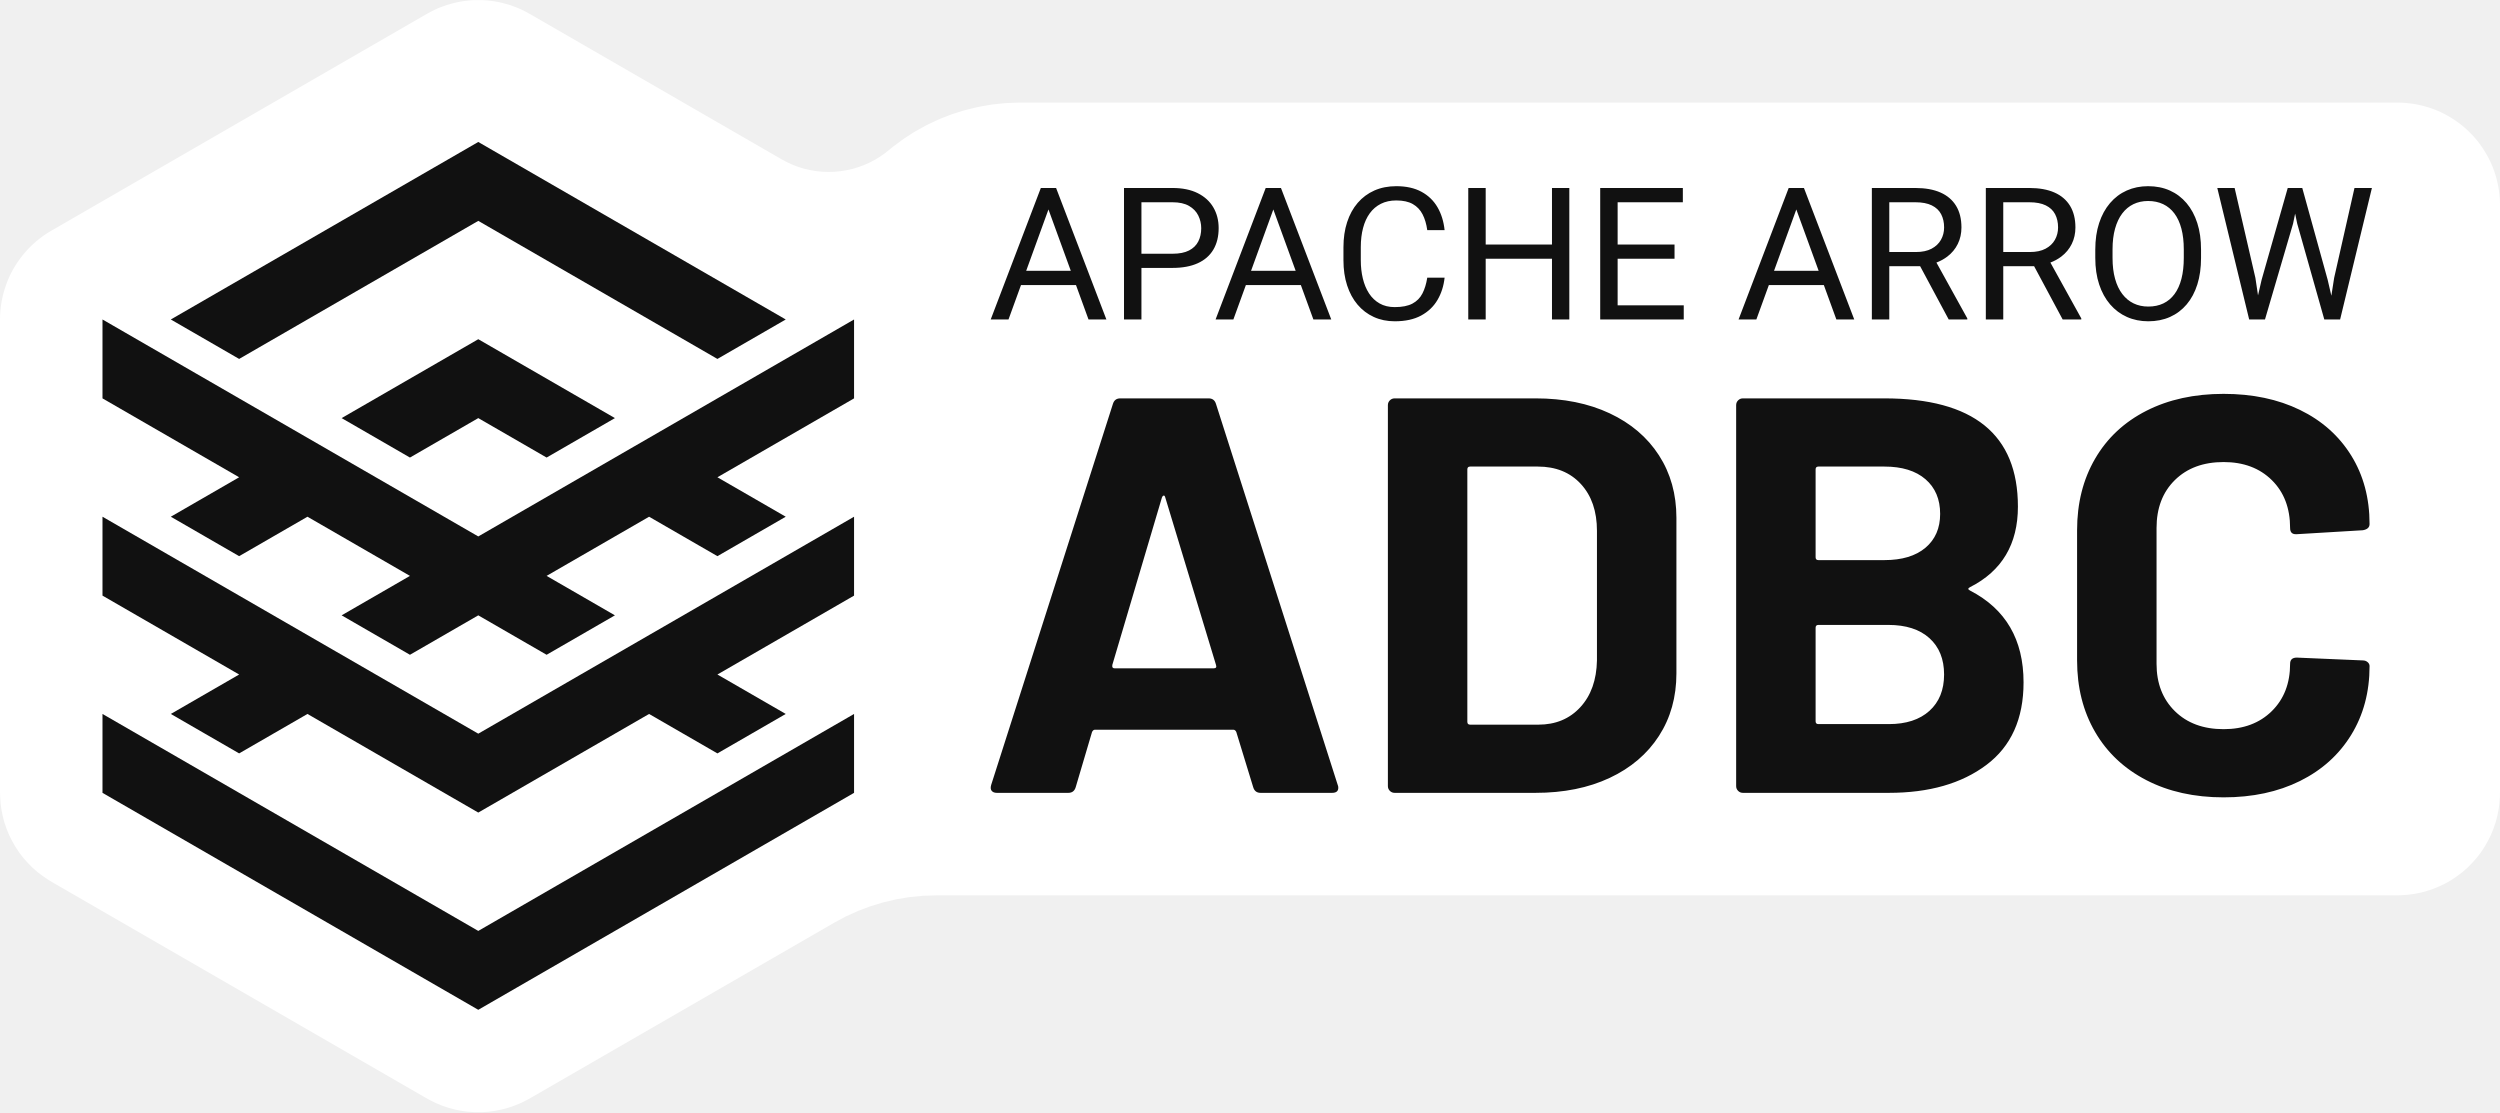
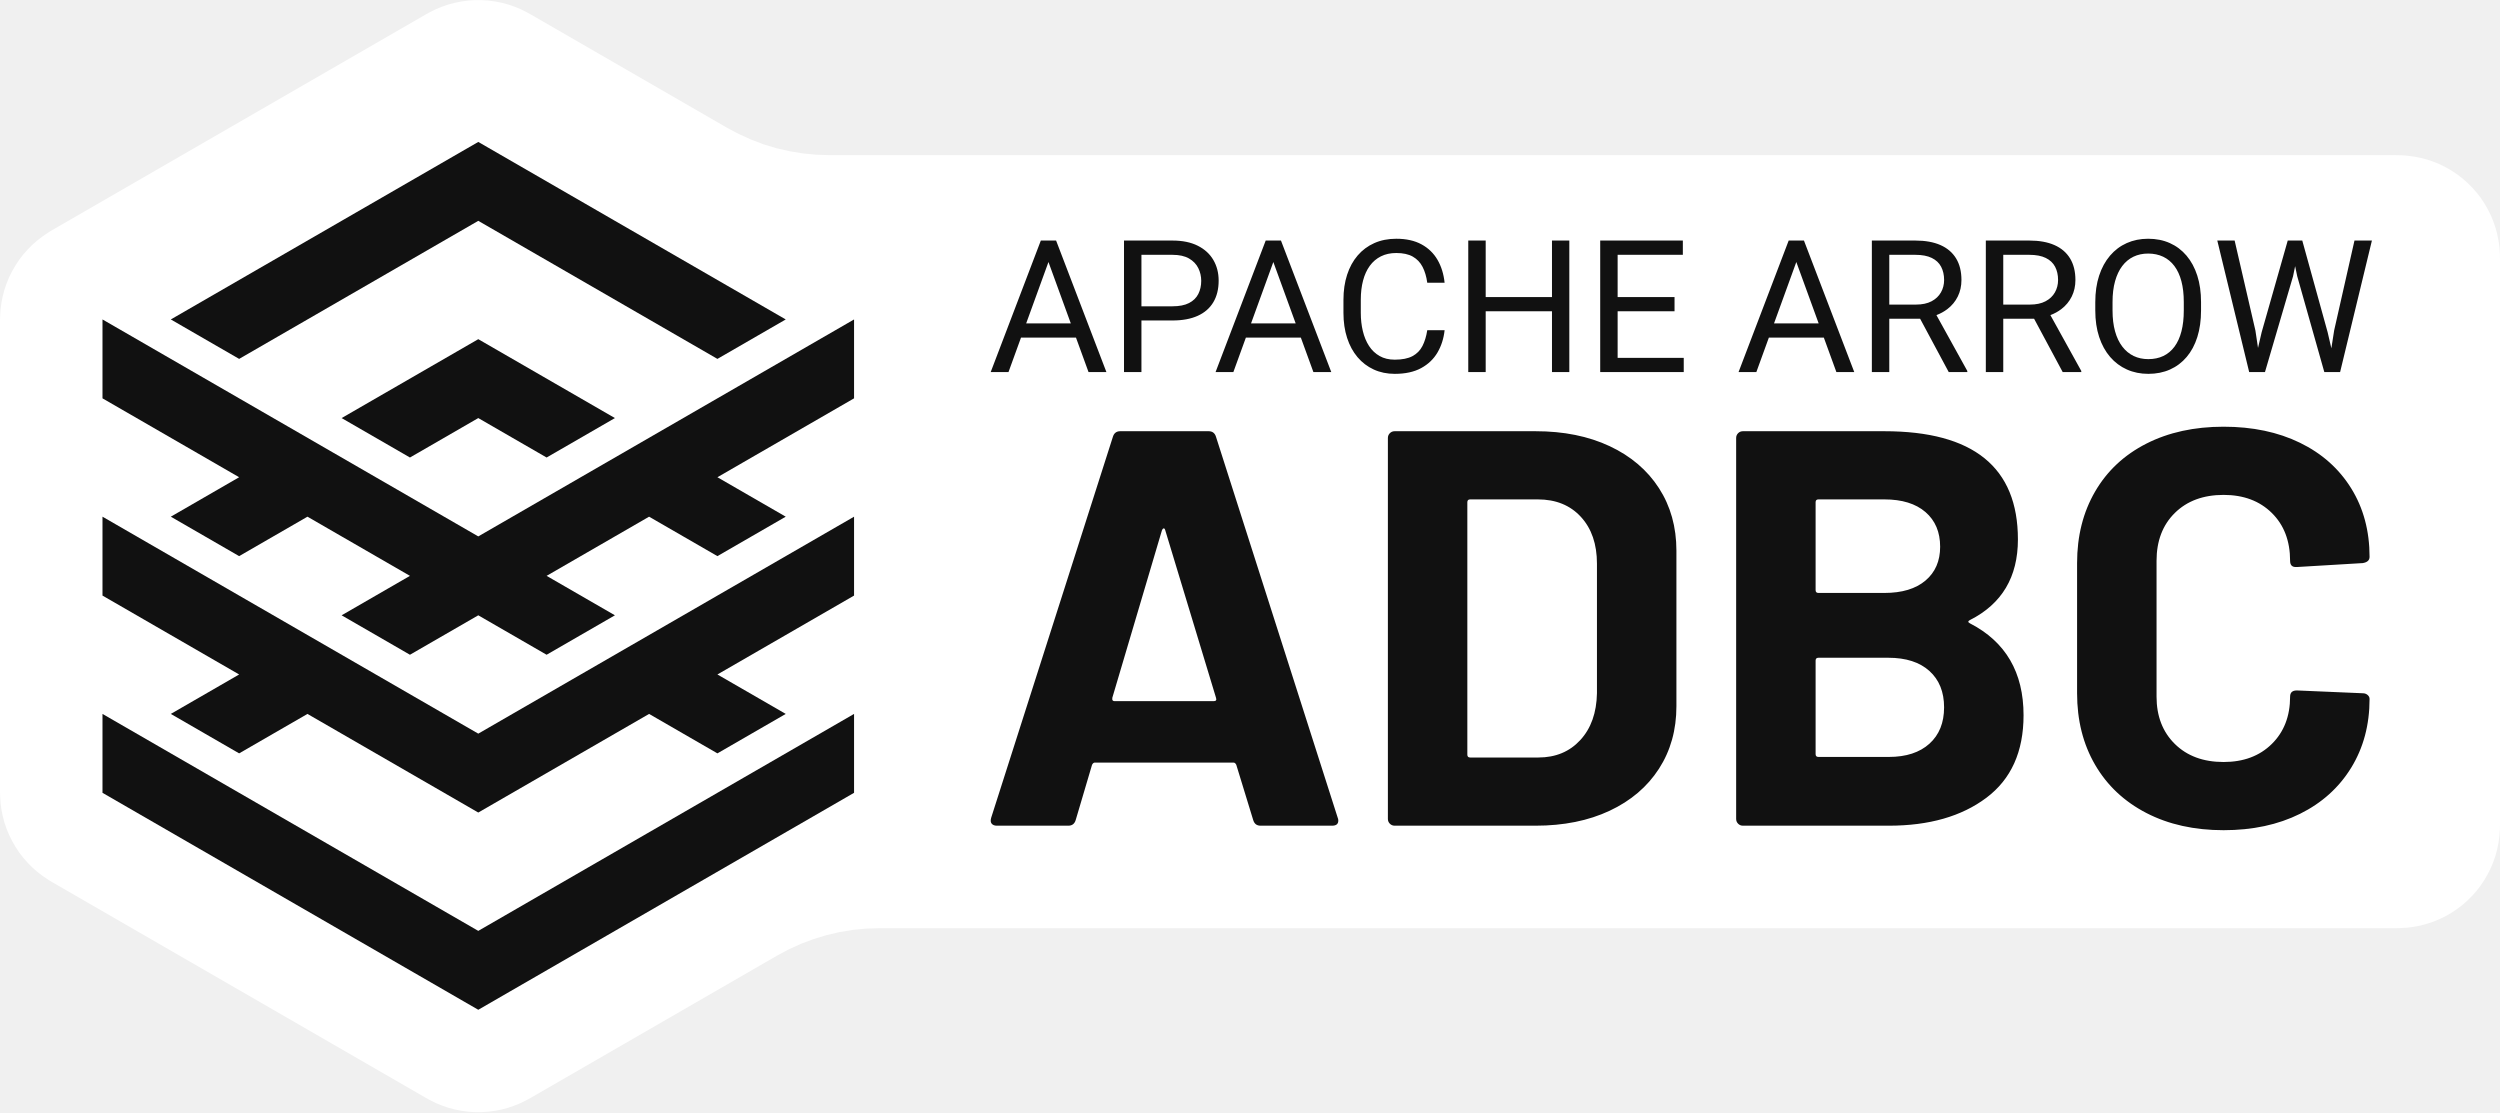
- <svg xmlns="http://www.w3.org/2000/svg" viewBox="-15.00 -14.99 365.90 162.77" width="3659" height="1628">
-   <path d="M113.82,7.91L113.06,8.38L112.27,8.79L111.46,9.15L110.62,9.46L109.76,9.72L108.89,9.91L108.01,10.05L107.12,10.14L106.23,10.16L105.34,10.13L104.45,10.04L103.57,9.89L102.70,9.69L101.85,9.43L101.01,9.11L100.20,8.74L99.41,8.32L62.60,-12.93L62.40,-13.04L61.83,-13.35L61.43,-13.55L60.95,-13.77L60.53,-13.94L60.03,-14.12L59.61,-14.27L59.10,-14.42L58.66,-14.54L58.15,-14.66L57.70,-14.75L57.18,-14.84L56.73,-14.89L56.20,-14.95L55.76,-14.98L55.22,-14.99L54.78,-14.99L54.24,-14.98L53.80,-14.95L53.27,-14.89L52.82,-14.84L52.30,-14.75L51.85,-14.66L51.34,-14.54L50.90,-14.42L50.39,-14.27L49.97,-14.12L49.47,-13.94L49.05,-13.77L48.57,-13.55L48.17,-13.35L47.60,-13.04L47.40,-12.93L-7.40,18.71L-7.60,18.82L-8.14,19.16L-8.52,19.41L-8.95,19.72L-9.31,20.00L-9.72,20.33L-10.05,20.63L-10.44,20.99L-10.76,21.31L-11.12,21.70L-11.42,22.04L-11.76,22.45L-12.03,22.81L-12.34,23.24L-12.59,23.61L-12.87,24.06L-13.10,24.45L-13.35,24.92L-13.55,25.32L-13.77,25.81L-13.94,26.22L-14.12,26.72L-14.27,27.15L-14.42,27.66L-14.54,28.09L-14.66,28.61L-14.75,29.05L-14.84,29.57L-14.89,30.02L-14.95,30.55L-14.98,31.00L-15.00,31.64L-15.00,31.87L-15.00,66.40L-15.00,66.40L-15.00,100.79L-14.99,101.28L-14.98,101.53L-14.92,102.51L-14.79,103.48L-14.60,104.44L-14.35,105.39L-14.03,106.32L-13.66,107.22L-13.22,108.10L-12.73,108.95L-12.19,109.77L-11.59,110.55L-10.94,111.28L-10.25,111.98L-9.51,112.63L-8.73,113.22L-7.92,113.77L-7.71,113.90L-7.29,114.15L47.29,145.66L47.72,145.90L47.93,146.01L48.81,146.45L49.72,146.82L50.65,147.14L51.60,147.39L52.56,147.58L53.53,147.71L54.51,147.77L55.49,147.77L56.47,147.71L57.44,147.58L58.40,147.39L59.35,147.14L60.28,146.82L61.19,146.45L62.07,146.01L62.28,145.90L62.71,145.66L107.06,120.06L108.79,119.13L110.58,118.32L112.41,117.63L114.29,117.06L116.21,116.61L118.14,116.29L120.10,116.10L122.06,116.04L335.66,116.04L336.15,116.03L336.39,116.02L337.37,115.96L338.34,115.83L339.31,115.64L340.25,115.38L341.18,115.07L342.09,114.69L342.97,114.26L343.82,113.77L344.63,113.22L345.41,112.63L346.15,111.98L346.84,111.28L347.49,110.55L348.09,109.77L348.63,108.95L349.12,108.10L349.56,107.22L349.93,106.32L350.25,105.39L350.50,104.44L350.69,103.48L350.82,102.51L350.89,101.53L350.89,101.28L350.90,100.79L350.90,66.40L350.90,15.12L350.90,14.90L350.88,14.25L350.85,13.80L350.80,13.28L350.74,12.83L350.65,12.30L350.56,11.86L350.44,11.35L350.33,10.91L350.17,10.40L350.03,9.98L349.84,9.48L349.67,9.06L349.45,8.58L349.25,8.18L349.00,7.71L348.77,7.32L348.49,6.87L348.24,6.49L347.93,6.06L347.66,5.70L347.32,5.29L347.03,4.95L346.66,4.57L346.34,4.25L345.96,3.89L345.62,3.59L345.21,3.25L344.85,2.98L344.42,2.67L344.04,2.42L343.59,2.14L343.20,1.91L342.73,1.66L342.33,1.46L341.85,1.24L341.43,1.07L340.93,0.88L340.51,0.74L340.00,0.59L339.57,0.47L339.05,0.35L338.61,0.26L338.08,0.17L337.64,0.12L337.11,0.06L336.66,0.03L336.01,0.01L335.79,0.01L134.41,0.01L134.17,0.01L132.49,0.07L132.03,0.10L130.48,0.26L130.02,0.32L128.47,0.59L128.02,0.68L126.50,1.05L126.05,1.17L124.56,1.64L124.12,1.79L122.66,2.36L122.24,2.54L120.82,3.21L120.41,3.42L119.04,4.18L118.64,4.42L117.33,5.27L116.95,5.54L115.70,6.47L115.34,6.76L115.25,6.84L114.55,7.40L113.82,7.91Z" fill="#ffffff" />
+ <svg xmlns="http://www.w3.org/2000/svg" viewBox="-15.00 -14.98 365.90 162.76" width="3659" height="1628">
+   <path d="M62.71,-12.87L62.28,-13.11L62.07,-13.22L61.19,-13.66L60.28,-14.03L59.35,-14.35L58.40,-14.60L57.44,-14.79L56.47,-14.92L55.49,-14.98L54.51,-14.98L53.53,-14.92L52.56,-14.79L51.60,-14.60L50.65,-14.35L49.72,-14.03L48.81,-13.66L47.93,-13.22L47.72,-13.11L47.29,-12.87L-7.29,18.64L-7.71,18.89L-7.92,19.02L-8.73,19.57L-9.51,20.17L-10.25,20.81L-10.94,21.51L-11.59,22.24L-12.19,23.02L-12.73,23.84L-13.22,24.69L-13.66,25.57L-14.03,26.47L-14.35,27.40L-14.60,28.35L-14.79,29.31L-14.92,30.28L-14.98,31.26L-14.99,31.51L-15.00,32.00L-15.00,100.79L-14.99,101.28L-14.98,101.53L-14.92,102.51L-14.79,103.48L-14.60,104.44L-14.35,105.39L-14.03,106.32L-13.66,107.22L-13.22,108.10L-12.73,108.95L-12.19,109.77L-11.59,110.55L-10.94,111.28L-10.25,111.98L-9.51,112.63L-8.73,113.22L-7.92,113.77L-7.71,113.90L-7.29,114.15L47.29,145.66L47.72,145.90L47.93,146.01L48.81,146.45L49.72,146.82L50.65,147.14L51.60,147.39L52.56,147.58L53.53,147.71L54.51,147.77L55.49,147.77L56.47,147.71L57.44,147.58L58.40,147.39L59.35,147.14L60.28,146.82L61.19,146.45L62.07,146.01L62.28,145.90L62.71,145.66L98.72,124.87L100.46,123.94L102.24,123.13L104.08,122.44L105.96,121.87L107.87,121.42L109.81,121.10L111.76,120.91L113.72,120.85L335.66,120.85L336.15,120.84L336.39,120.83L337.37,120.77L338.34,120.64L339.31,120.45L340.25,120.19L341.18,119.88L342.09,119.50L342.97,119.07L343.82,118.58L344.63,118.03L345.41,117.44L346.15,116.79L346.84,116.10L347.49,115.36L348.09,114.58L348.63,113.76L349.12,112.91L349.56,112.03L349.93,111.13L350.25,110.20L350.50,109.25L350.69,108.29L350.82,107.32L350.89,106.34L350.89,106.09L350.90,105.60L350.90,22.95L350.89,22.46L350.89,22.22L350.82,21.24L350.69,20.27L350.50,19.30L350.25,18.36L349.93,17.43L349.56,16.52L349.12,15.64L348.63,14.79L348.09,13.97L347.49,13.20L346.84,12.46L346.15,11.77L345.41,11.12L344.63,10.52L343.82,9.98L342.97,9.49L342.09,9.05L341.18,8.68L340.25,8.36L339.31,8.11L338.34,7.92L337.37,7.79L336.39,7.72L336.15,7.72L335.66,7.71L106.39,7.71L104.43,7.64L102.47,7.45L100.54,7.13L98.62,6.69L96.74,6.12L94.91,5.42L93.12,4.61L91.39,3.69L62.71,-12.87Z" fill="#ffffff" />
  <g fill="#111111" fill-rule="evenodd">
    <path d="M10,31.754L20,37.528L55,17.321L90,37.528L100,31.754L55,5.774Z" />
    <path d="M20,66.395L30,60.622L45,69.282L35,75.056L45,80.829L55,75.056L65,80.829L75,75.056L65,69.282L80,60.622L90,66.395L100,60.622L90,54.848L110,43.301L110,31.754L55,63.509L0,31.754L0,43.301L20,54.848L10,60.622Z" />
    <path d="M45,51.962L55,46.188L65,51.962L75,46.188L55,34.641L35,46.188Z" />
    <path d="M90,95.263L100,89.489L90,83.716L110,72.169L110,60.622L55,92.376L0,60.622L0,72.169L20,83.716L10,89.489L20,95.263L30,89.489L55,103.923L80,89.489Z" />
    <path d="M55,121.244L0,89.489L0,101.036L55,132.791L110,101.036L110,89.489Z" />
-     <path d="M306.602 26.626Q306.06 28.344 305.042 29.547Q304.025 30.75 302.604 31.384Q301.183 32.019 299.425 32.019Q297.72 32.019 296.299 31.384Q294.878 30.75 293.84 29.547Q292.803 28.344 292.234 26.626Q291.666 24.907 291.666 22.74V21.524Q291.666 19.356 292.228 17.644Q292.79 15.933 293.82 14.723Q294.851 13.514 296.272 12.879Q297.693 12.245 299.398 12.245Q301.156 12.245 302.577 12.879Q303.998 13.514 305.023 14.723Q306.047 15.933 306.595 17.644Q307.144 19.356 307.144 21.524V22.74Q307.144 24.907 306.602 26.626ZM282.017 12.509Q284.185 12.509 285.685 13.17Q287.185 13.831 287.972 15.12Q288.758 16.408 288.758 18.285Q288.758 19.607 288.223 20.698Q287.687 21.788 286.69 22.548Q285.989 23.082 285.096 23.423L289.617 31.596V31.754H286.894L282.712 23.956H278.197V31.754H275.646V12.509H282.017ZM265.336 12.509Q267.504 12.509 269.004 13.17Q270.504 13.831 271.291 15.12Q272.077 16.408 272.077 18.285Q272.077 19.607 271.542 20.698Q271.007 21.788 270.009 22.548Q269.308 23.082 268.416 23.423L272.936 31.596V31.754H270.214L266.031 23.956H261.516V31.754H258.965V12.509H265.336ZM152.06 24.207V31.754H149.509V12.509H156.607Q158.788 12.509 160.295 13.263Q161.802 14.016 162.582 15.344Q163.362 16.673 163.362 18.378Q163.362 20.228 162.582 21.537Q161.802 22.846 160.295 23.526Q158.788 24.207 156.607 24.207H152.06ZM315.101 25.674 315.483 28.223 316.013 25.938 319.833 12.509H321.961L325.675 25.938L326.218 28.279L326.627 25.661L329.601 12.509H332.152L327.499 31.754H325.186L321.221 17.73L320.915 16.257L320.613 17.73L316.502 31.754H314.189L309.523 12.509H312.061L315.101 25.674ZM248.47 12.509H249.026L256.388 31.754H253.771L251.938 26.718H243.889L242.06 31.754H239.456L246.792 12.509H248.47ZM139.014 12.509H139.57L146.932 31.754H144.315L142.482 26.718H134.433L132.604 31.754H130L137.336 12.509H139.014ZM171.927 12.509H172.482L179.844 31.754H177.227L175.394 26.718H167.345L165.516 31.754H162.912L170.248 12.509H171.927ZM304.619 21.497Q304.619 19.779 304.269 18.457Q303.919 17.135 303.245 16.237Q302.571 15.338 301.599 14.875Q300.628 14.413 299.398 14.413Q298.209 14.413 297.25 14.875Q296.292 15.338 295.611 16.237Q294.931 17.135 294.561 18.457Q294.191 19.779 294.191 21.497V22.74Q294.191 24.471 294.561 25.8Q294.931 27.128 295.625 28.033Q296.319 28.939 297.277 29.402Q298.235 29.864 299.425 29.864Q300.667 29.864 301.632 29.402Q302.597 28.939 303.265 28.033Q303.932 27.128 304.276 25.8Q304.619 24.471 304.619 22.74V21.497ZM202.446 20.784H212.148V12.509H214.686V31.754H212.148V22.859H202.446V31.754H199.895V12.509H202.446V20.784ZM221.757 12.509H231.301V14.598H221.757V20.784H230.085V22.859H221.757V29.679H231.433V31.754H219.206V12.509H221.757ZM196.432 25.634Q196.234 27.459 195.388 28.899Q194.542 30.34 192.996 31.179Q191.449 32.019 189.136 32.019Q187.444 32.019 186.063 31.384Q184.682 30.75 183.69 29.58Q182.699 28.41 182.164 26.765Q181.628 25.119 181.628 23.097V21.18Q181.628 19.158 182.164 17.512Q182.699 15.867 183.71 14.69Q184.721 13.514 186.149 12.879Q187.576 12.245 189.361 12.245Q191.542 12.245 193.049 13.064Q194.555 13.884 195.395 15.331Q196.234 16.779 196.432 18.682H193.894Q193.709 17.334 193.207 16.362Q192.705 15.391 191.78 14.862Q190.854 14.333 189.361 14.333Q188.079 14.333 187.107 14.822Q186.136 15.311 185.481 16.21Q184.827 17.109 184.497 18.365Q184.166 19.62 184.166 21.154V23.097Q184.166 24.511 184.464 25.753Q184.761 26.996 185.369 27.934Q185.977 28.873 186.916 29.408Q187.854 29.943 189.136 29.943Q190.762 29.943 191.727 29.428Q192.692 28.912 193.187 27.948Q193.683 26.983 193.894 25.634H196.432ZM152.06 22.132H156.607Q158.101 22.132 159.026 21.656Q159.951 21.18 160.381 20.334Q160.811 19.488 160.811 18.404Q160.811 17.413 160.381 16.541Q159.951 15.668 159.026 15.133Q158.101 14.598 156.607 14.598H152.06V22.132ZM278.197 21.881H282.096Q283.471 21.881 284.383 21.398Q285.295 20.916 285.758 20.096Q286.22 19.277 286.22 18.285Q286.22 17.175 285.784 16.342Q285.348 15.51 284.416 15.054Q283.484 14.598 282.017 14.598H278.197V21.881ZM261.516 21.881H265.416Q266.79 21.881 267.702 21.398Q268.614 20.916 269.077 20.096Q269.54 19.277 269.54 18.285Q269.54 17.175 269.103 16.342Q268.667 15.51 267.735 15.054Q266.803 14.598 265.336 14.598H261.516V21.881ZM135.192 24.63H141.722L138.453 15.65L135.192 24.63ZM168.104 24.63H174.634L171.365 15.65L168.104 24.63ZM244.648 24.63H251.178L247.909 15.65L244.648 24.63Z" />
-     <path d="M188.131 44.291Q188.131 43.879 188.42 43.59Q188.708 43.301 189.121 43.301H209.74Q215.926 43.301 220.586 45.487Q225.246 47.673 227.803 51.632Q230.36 55.591 230.36 60.787V83.551Q230.36 88.747 227.803 92.706Q225.246 96.665 220.586 98.851Q215.926 101.036 209.74 101.036H189.121Q188.708 101.036 188.42 100.748Q188.131 100.459 188.131 100.047V44.291ZM281.167 84.87Q281.167 92.871 275.723 96.954Q270.28 101.036 261.454 101.036H240.092Q239.68 101.036 239.391 100.748Q239.103 100.459 239.103 100.047V44.291Q239.103 43.879 239.391 43.59Q239.68 43.301 240.092 43.301H260.795Q280.342 43.301 280.342 59.137Q280.342 67.385 273.331 70.932Q273.084 71.055 273.084 71.179Q273.084 71.303 273.331 71.426Q281.167 75.468 281.167 84.87ZM165.944 92.129Q165.779 91.799 165.532 91.799H145.242Q144.995 91.799 144.83 92.129L142.438 100.212Q142.19 101.036 141.366 101.036H130.891Q130.396 101.036 130.148 100.748Q129.901 100.459 130.066 99.882L147.881 44.126Q148.129 43.301 148.954 43.301H161.903Q162.728 43.301 162.975 44.126L180.79 99.882Q180.873 100.047 180.873 100.294Q180.873 101.036 179.966 101.036H169.491Q168.666 101.036 168.419 100.212L165.944 92.129ZM289.002 62.601Q289.002 56.663 291.642 52.126Q294.281 47.59 299.147 45.116Q304.013 42.641 310.447 42.641Q316.798 42.641 321.623 44.992Q326.448 47.343 329.128 51.673Q331.809 56.003 331.809 61.694Q331.809 62.436 330.819 62.601L321.169 63.179H321.004Q320.179 63.179 320.179 62.271Q320.179 57.9 317.499 55.261Q314.818 52.621 310.447 52.621Q305.993 52.621 303.312 55.261Q300.632 57.9 300.632 62.271V82.149Q300.632 86.438 303.312 89.077Q305.993 91.716 310.447 91.716Q314.818 91.716 317.499 89.077Q320.179 86.438 320.179 82.149Q320.179 81.241 321.169 81.241L330.819 81.654Q331.231 81.654 331.52 81.901Q331.809 82.149 331.809 82.479Q331.809 88.17 329.128 92.541Q326.448 96.912 321.623 99.304Q316.798 101.696 310.447 101.696Q304.013 101.696 299.147 99.181Q294.281 96.665 291.642 92.129Q289.002 87.592 289.002 81.654V62.601ZM210.153 91.056Q213.947 91.056 216.297 88.5Q218.648 85.943 218.73 81.654V62.684Q218.73 58.395 216.38 55.838Q214.029 53.281 210.07 53.281H200.173Q199.76 53.281 199.76 53.694V90.644Q199.76 91.056 200.173 91.056H210.153ZM267.393 78.396Q265.248 76.458 261.372 76.458H251.145Q250.732 76.458 250.732 76.87V90.562Q250.732 90.974 251.145 90.974H261.454Q265.248 90.974 267.393 89.036Q269.537 87.097 269.537 83.716Q269.537 80.334 267.393 78.396ZM250.732 66.56Q250.732 66.973 251.145 66.973H260.795Q264.671 66.973 266.816 65.158Q268.96 63.344 268.96 60.209Q268.96 56.993 266.816 55.137Q264.671 53.281 260.795 53.281H251.145Q250.732 53.281 250.732 53.694V66.56ZM162.645 82.809Q162.883 82.809 162.968 82.695Q163.061 82.571 162.975 82.314L155.552 57.818Q155.469 57.488 155.304 57.529Q155.139 57.57 155.057 57.818L147.799 82.314Q147.751 82.602 147.871 82.723Q147.957 82.809 148.129 82.809H162.645Z" />
+     <path d="M306.602 34.324Q306.06 36.042 305.042 37.245Q304.025 38.448 302.604 39.082Q301.183 39.717 299.425 39.717Q297.72 39.717 296.299 39.082Q294.878 38.448 293.84 37.245Q292.803 36.042 292.234 34.324Q291.666 32.605 291.666 30.438V29.222Q291.666 27.054 292.228 25.342Q292.79 23.631 293.82 22.421Q294.851 21.212 296.272 20.577Q297.693 19.943 299.398 19.943Q301.156 19.943 302.577 20.577Q303.998 21.212 305.023 22.421Q306.047 23.631 306.595 25.342Q307.144 27.054 307.144 29.222V30.438Q307.144 32.605 306.602 34.324ZM282.017 20.207Q284.185 20.207 285.685 20.868Q287.185 21.529 287.972 22.818Q288.758 24.106 288.758 25.983Q288.758 27.305 288.223 28.396Q287.687 29.486 286.69 30.246Q285.989 30.78 285.096 31.121L289.617 39.294V39.452H286.894L282.712 31.654H278.197V39.452H275.646V20.207H282.017ZM265.336 20.207Q267.504 20.207 269.004 20.868Q270.504 21.529 271.291 22.818Q272.077 24.106 272.077 25.983Q272.077 27.305 271.542 28.396Q271.007 29.486 270.009 30.246Q269.308 30.78 268.416 31.121L272.936 39.294V39.452H270.214L266.031 31.654H261.516V39.452H258.965V20.207H265.336ZM152.06 31.905V39.452H149.509V20.207H156.607Q158.788 20.207 160.295 20.961Q161.802 21.714 162.582 23.042Q163.362 24.371 163.362 26.076Q163.362 27.926 162.582 29.235Q161.802 30.544 160.295 31.224Q158.788 31.905 156.607 31.905H152.06ZM315.101 33.372 315.483 35.921 316.013 33.636 319.833 20.207H321.961L325.675 33.636L326.218 35.978L326.627 33.359L329.601 20.207H332.152L327.499 39.452H325.186L321.221 25.428L320.915 23.955L320.613 25.428L316.502 39.452H314.189L309.523 20.207H312.061L315.101 33.372ZM248.47 20.207H249.026L256.388 39.452H253.771L251.938 34.416H243.889L242.06 39.452H239.456L246.792 20.207H248.47ZM139.014 20.207H139.57L146.932 39.452H144.315L142.482 34.416H134.433L132.604 39.452H130L137.336 20.207H139.014ZM171.927 20.207H172.482L179.844 39.452H177.227L175.394 34.416H167.345L165.516 39.452H162.912L170.248 20.207H171.927ZM304.619 29.195Q304.619 27.477 304.269 26.155Q303.919 24.833 303.245 23.935Q302.571 23.036 301.599 22.573Q300.628 22.111 299.398 22.111Q298.209 22.111 297.25 22.573Q296.292 23.036 295.611 23.935Q294.931 24.833 294.561 26.155Q294.191 27.477 294.191 29.195V30.438Q294.191 32.169 294.561 33.498Q294.931 34.826 295.625 35.731Q296.319 36.637 297.277 37.1Q298.235 37.562 299.425 37.562Q300.667 37.562 301.632 37.1Q302.597 36.637 303.265 35.731Q303.932 34.826 304.276 33.498Q304.619 32.169 304.619 30.438V29.195ZM202.446 28.482H212.148V20.207H214.686V39.452H212.148V30.557H202.446V39.452H199.895V20.207H202.446V28.482ZM221.757 20.207H231.301V22.296H221.757V28.482H230.085V30.557H221.757V37.377H231.433V39.452H219.206V20.207H221.757ZM196.432 33.332Q196.234 35.157 195.388 36.597Q194.542 38.038 192.996 38.877Q191.449 39.717 189.136 39.717Q187.444 39.717 186.063 39.082Q184.682 38.448 183.69 37.278Q182.699 36.108 182.164 34.463Q181.628 32.817 181.628 30.795V28.878Q181.628 26.856 182.164 25.21Q182.699 23.565 183.71 22.388Q184.721 21.212 186.149 20.577Q187.576 19.943 189.361 19.943Q191.542 19.943 193.049 20.762Q194.555 21.582 195.395 23.029Q196.234 24.477 196.432 26.38H193.894Q193.709 25.032 193.207 24.06Q192.705 23.089 191.78 22.56Q190.854 22.031 189.361 22.031Q188.079 22.031 187.107 22.52Q186.136 23.009 185.481 23.908Q184.827 24.807 184.497 26.063Q184.166 27.318 184.166 28.852V30.795Q184.166 32.209 184.464 33.451Q184.761 34.694 185.369 35.632Q185.977 36.571 186.916 37.106Q187.854 37.641 189.136 37.641Q190.762 37.641 191.727 37.126Q192.692 36.61 193.187 35.646Q193.683 34.681 193.894 33.332H196.432ZM152.06 29.83H156.607Q158.101 29.83 159.026 29.354Q159.951 28.878 160.381 28.032Q160.811 27.186 160.811 26.102Q160.811 25.111 160.381 24.239Q159.951 23.366 159.026 22.831Q158.101 22.296 156.607 22.296H152.06V29.83ZM278.197 29.579H282.096Q283.471 29.579 284.383 29.096Q285.295 28.614 285.758 27.794Q286.22 26.975 286.22 25.983Q286.22 24.873 285.784 24.04Q285.348 23.208 284.416 22.752Q283.484 22.296 282.017 22.296H278.197V29.579ZM261.516 29.579H265.416Q266.79 29.579 267.702 29.096Q268.614 28.614 269.077 27.794Q269.54 26.975 269.54 25.983Q269.54 24.873 269.103 24.04Q268.667 23.208 267.735 22.752Q266.803 22.296 265.336 22.296H261.516V29.579ZM135.192 32.328H141.722L138.453 23.348L135.192 32.328ZM168.104 32.328H174.634L171.365 23.348L168.104 32.328ZM244.648 32.328H251.178L247.909 23.348L244.648 32.328Z" />
+     <path d="M188.131 49.102Q188.131 48.69 188.42 48.401Q188.708 48.113 189.121 48.113H209.74Q215.926 48.113 220.586 50.298Q225.246 52.484 227.803 56.443Q230.36 60.402 230.36 65.598V88.362Q230.36 93.558 227.803 97.517Q225.246 101.476 220.586 103.662Q215.926 105.848 209.74 105.848H189.121Q188.708 105.848 188.42 105.559Q188.131 105.27 188.131 104.858V49.102ZM281.167 89.682Q281.167 97.682 275.723 101.765Q270.28 105.848 261.454 105.848H240.092Q239.68 105.848 239.391 105.559Q239.103 105.27 239.103 104.858V49.102Q239.103 48.69 239.391 48.401Q239.68 48.113 240.092 48.113H260.795Q280.342 48.113 280.342 63.948Q280.342 72.196 273.331 75.743Q273.084 75.867 273.084 75.99Q273.084 76.114 273.331 76.238Q281.167 80.279 281.167 89.682ZM165.944 96.94Q165.779 96.61 165.532 96.61H145.242Q144.995 96.61 144.83 96.94L142.438 105.023Q142.19 105.848 141.366 105.848H130.891Q130.396 105.848 130.148 105.559Q129.901 105.27 130.066 104.693L147.881 48.937Q148.129 48.113 148.954 48.113H161.903Q162.728 48.113 162.975 48.937L180.79 104.693Q180.873 104.858 180.873 105.105Q180.873 105.848 179.966 105.848H169.491Q168.666 105.848 168.419 105.023L165.944 96.94ZM289.002 67.413Q289.002 61.474 291.642 56.938Q294.281 52.401 299.147 49.927Q304.013 47.453 310.447 47.453Q316.798 47.453 321.623 49.803Q326.448 52.154 329.128 56.484Q331.809 60.814 331.809 66.505Q331.809 67.248 330.819 67.413L321.169 67.99H321.004Q320.179 67.99 320.179 67.083Q320.179 62.711 317.499 60.072Q314.818 57.433 310.447 57.433Q305.993 57.433 303.312 60.072Q300.632 62.711 300.632 67.083V86.96Q300.632 91.249 303.312 93.888Q305.993 96.527 310.447 96.527Q314.818 96.527 317.499 93.888Q320.179 91.249 320.179 86.96Q320.179 86.053 321.169 86.053L330.819 86.465Q331.231 86.465 331.52 86.713Q331.809 86.96 331.809 87.29Q331.809 92.981 329.128 97.352Q326.448 101.724 321.623 104.115Q316.798 106.507 310.447 106.507Q304.013 106.507 299.147 103.992Q294.281 101.476 291.642 96.94Q289.002 92.404 289.002 86.465V67.413ZM210.153 95.868Q213.947 95.868 216.297 93.311Q218.648 90.754 218.73 86.465V67.495Q218.73 63.206 216.38 60.649Q214.029 58.092 210.07 58.092H200.173Q199.76 58.092 199.76 58.505V95.455Q199.76 95.868 200.173 95.868H210.153ZM267.393 83.207Q265.248 81.269 261.372 81.269H251.145Q250.732 81.269 250.732 81.681V95.373Q250.732 95.785 251.145 95.785H261.454Q265.248 95.785 267.393 93.847Q269.537 91.909 269.537 88.527Q269.537 85.145 267.393 83.207ZM250.732 71.371Q250.732 71.784 251.145 71.784H260.795Q264.671 71.784 266.816 69.969Q268.96 68.155 268.96 65.021Q268.96 61.804 266.816 59.948Q264.671 58.092 260.795 58.092H251.145Q250.732 58.092 250.732 58.505V71.371ZM162.645 87.62Q162.883 87.62 162.968 87.506Q163.061 87.382 162.975 87.125L155.552 62.629Q155.469 62.299 155.304 62.34Q155.139 62.381 155.057 62.629L147.799 87.125Q147.751 87.414 147.871 87.534Q147.957 87.62 148.129 87.62H162.645Z" />
  </g>
</svg>
